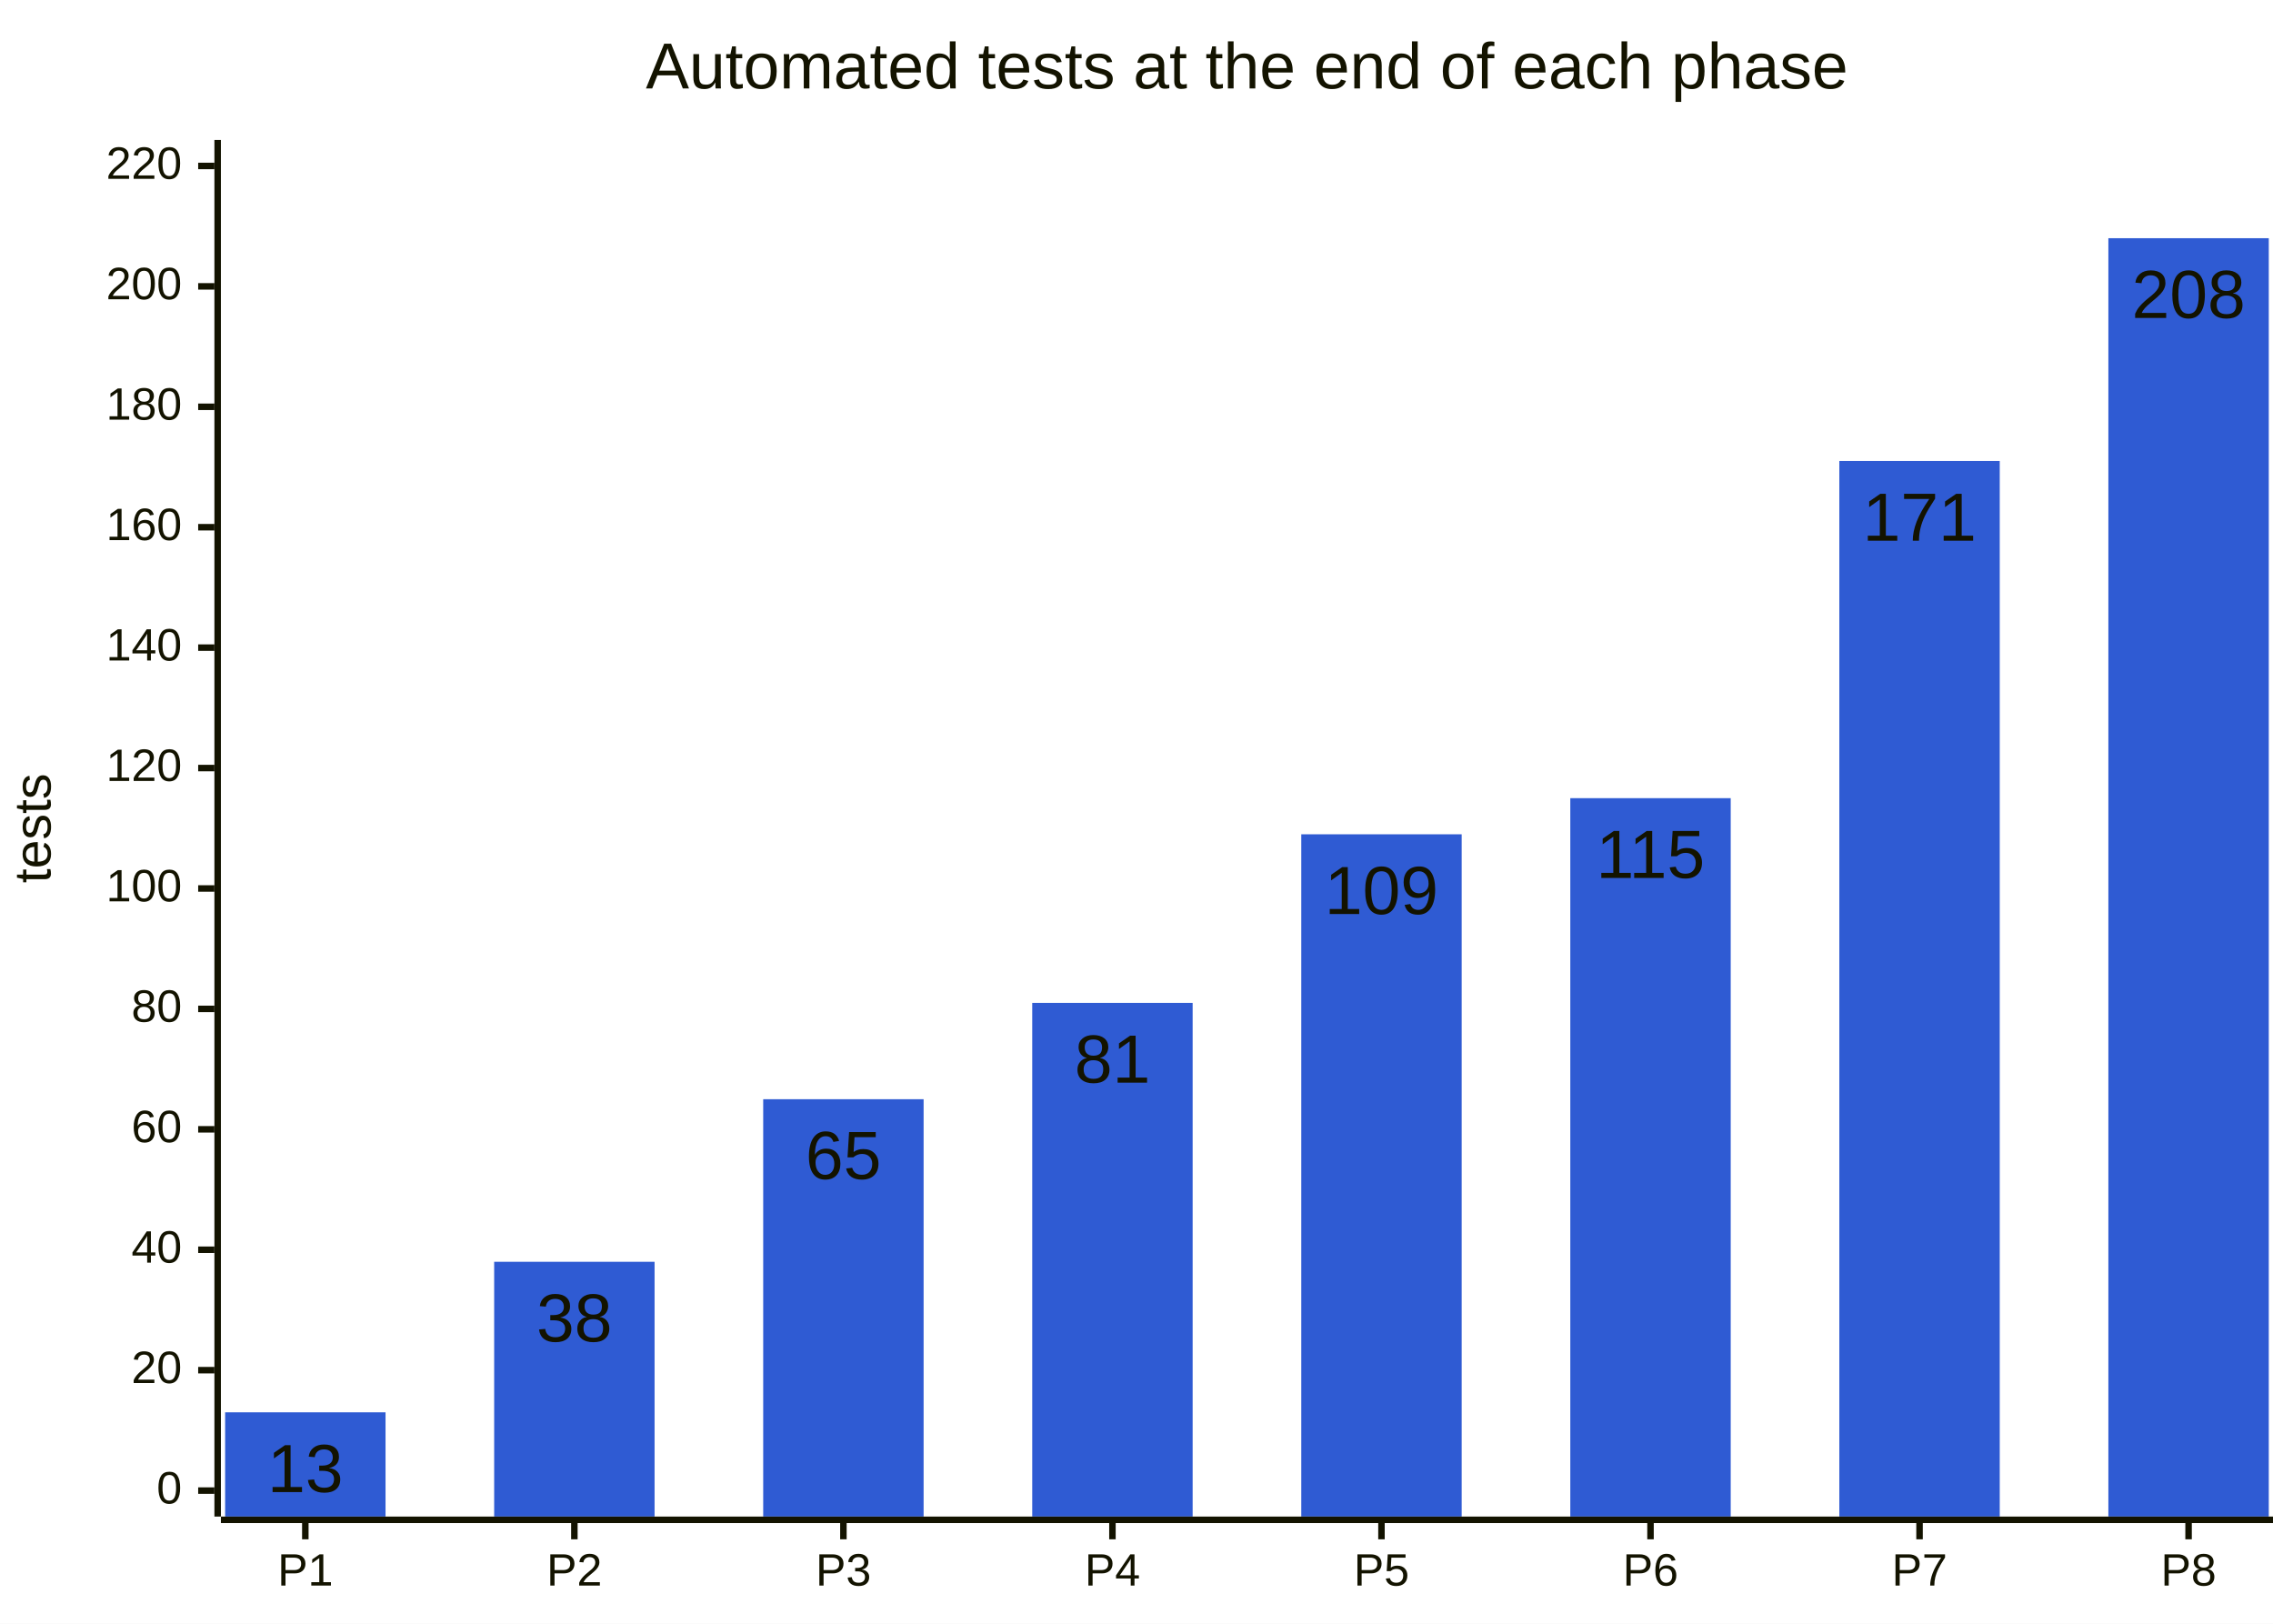
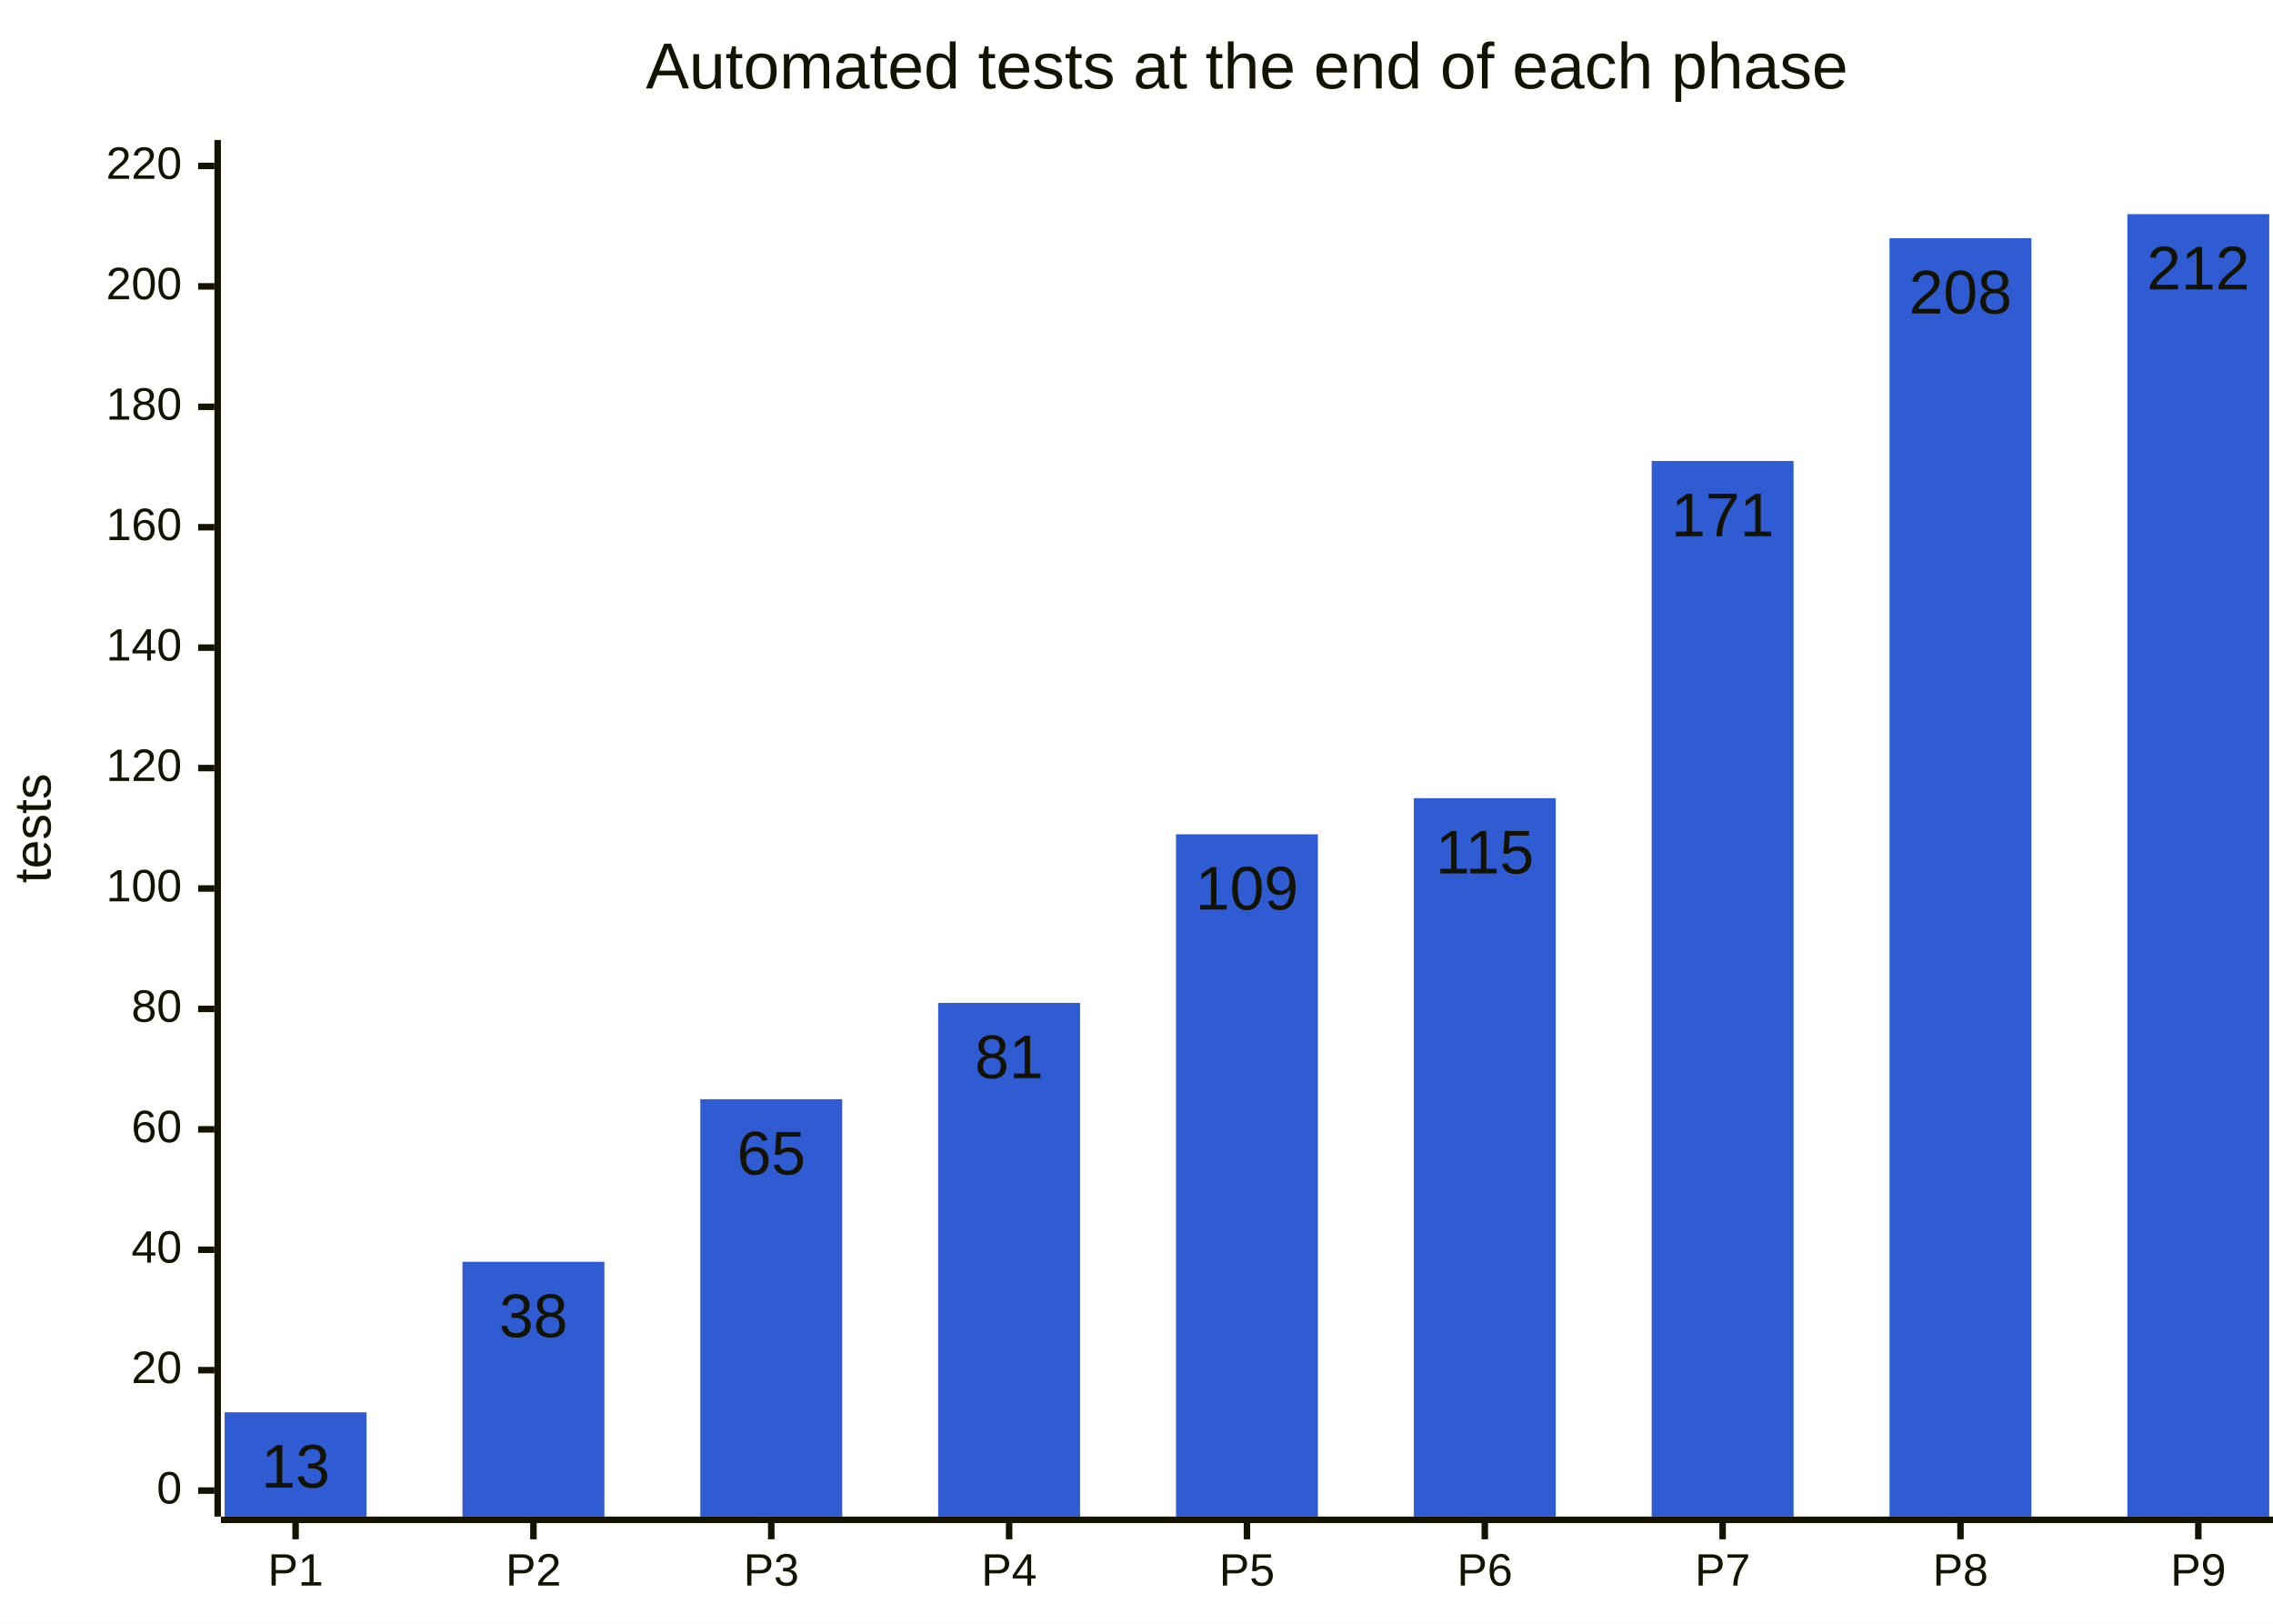
<svg xmlns="http://www.w3.org/2000/svg" id="my-svg" width="100%" style="max-width: 700px; background-color: white;" viewBox="0 0 700 500" role="graphics-document document" aria-roledescription="xychart">
  <style>#my-svg{font-family:"trebuchet ms",verdana,arial,sans-serif;font-size:16px;fill:#333;}@keyframes edge-animation-frame{from{stroke-dashoffset:0;}}@keyframes dash{to{stroke-dashoffset:0;}}#my-svg .edge-animation-slow{stroke-dasharray:9,5!important;stroke-dashoffset:900;animation:dash 50s linear infinite;stroke-linecap:round;}#my-svg .edge-animation-fast{stroke-dasharray:9,5!important;stroke-dashoffset:900;animation:dash 20s linear infinite;stroke-linecap:round;}#my-svg .error-icon{fill:#552222;}#my-svg .error-text{fill:#552222;stroke:#552222;}#my-svg .edge-thickness-normal{stroke-width:1px;}#my-svg .edge-thickness-thick{stroke-width:3.5px;}#my-svg .edge-pattern-solid{stroke-dasharray:0;}#my-svg .edge-thickness-invisible{stroke-width:0;fill:none;}#my-svg .edge-pattern-dashed{stroke-dasharray:3;}#my-svg .edge-pattern-dotted{stroke-dasharray:2;}#my-svg .marker{fill:#333333;stroke:#333333;}#my-svg .marker.cross{stroke:#333333;}#my-svg svg{font-family:"trebuchet ms",verdana,arial,sans-serif;font-size:16px;}#my-svg p{margin:0;}#my-svg .node .neo-node{stroke:#9370DB;}#my-svg [data-look="neo"].node rect,#my-svg [data-look="neo"].cluster rect,#my-svg [data-look="neo"].node polygon{stroke:#9370DB;filter:drop-shadow(1px 2px 2px rgba(185, 185, 185, 1));}#my-svg [data-look="neo"].swimlane.cluster rect{filter:none;}#my-svg [data-look="neo"].node path{stroke:#9370DB;stroke-width:1px;}#my-svg [data-look="neo"].node .outer-path{filter:drop-shadow(1px 2px 2px rgba(185, 185, 185, 1));}#my-svg [data-look="neo"].node .neo-line path{stroke:#9370DB;filter:none;}#my-svg [data-look="neo"].node circle{stroke:#9370DB;filter:drop-shadow(1px 2px 2px rgba(185, 185, 185, 1));}#my-svg [data-look="neo"].node circle .state-start{fill:#000000;}#my-svg [data-look="neo"].icon-shape .icon{fill:#9370DB;filter:drop-shadow(1px 2px 2px rgba(185, 185, 185, 1));}#my-svg [data-look="neo"].icon-shape .icon-neo path{stroke:#9370DB;filter:drop-shadow(1px 2px 2px rgba(185, 185, 185, 1));}#my-svg :root{--mermaid-font-family:"trebuchet ms",verdana,arial,sans-serif;}</style>
  <g />
  <g class="main">
    <rect width="700" height="500" class="background" fill="white" />
    <g class="chart-title">
      <text x="0" y="0" fill="#131300" font-size="20" dominant-baseline="middle" text-anchor="middle" transform="translate(384.0156, 21.55078) rotate(0)">Automated tests at the end of each phase</text>
    </g>
    <g class="plot">
      <g class="bar-plot-0">
-         <rect x="69.331" y="434.897" width="49.4" height="32.103" fill="#2f5bd3" stroke="#2f5bd3" stroke-width="0" />
-         <rect x="152.184" y="388.545" width="49.4" height="78.455" fill="#2f5bd3" stroke="#2f5bd3" stroke-width="0" />
-         <rect x="235.037" y="338.485" width="49.4" height="128.515" fill="#2f5bd3" stroke="#2f5bd3" stroke-width="0" />
-         <rect x="317.889" y="308.819" width="49.4" height="158.181" fill="#2f5bd3" stroke="#2f5bd3" stroke-width="0" />
-         <rect x="400.742" y="256.905" width="49.4" height="210.095" fill="#2f5bd3" stroke="#2f5bd3" stroke-width="0" />
-         <rect x="483.595" y="245.78" width="49.4" height="221.22" fill="#2f5bd3" stroke="#2f5bd3" stroke-width="0" />
-         <rect x="566.447" y="141.952" width="49.4" height="325.048" fill="#2f5bd3" stroke="#2f5bd3" stroke-width="0" />
-         <rect x="649.3" y="73.351" width="49.4" height="393.649" fill="#2f5bd3" stroke="#2f5bd3" stroke-width="0" />
-         <text x="94.031" y="444.897" text-anchor="middle" dominant-baseline="hanging" fill="#131300" font-size="21px">13</text>
-         <text x="176.884" y="398.545" text-anchor="middle" dominant-baseline="hanging" fill="#131300" font-size="21px">38</text>
-         <text x="259.737" y="348.485" text-anchor="middle" dominant-baseline="hanging" fill="#131300" font-size="21px">65</text>
-         <text x="342.589" y="318.819" text-anchor="middle" dominant-baseline="hanging" fill="#131300" font-size="21px">81</text>
-         <text x="425.442" y="266.905" text-anchor="middle" dominant-baseline="hanging" fill="#131300" font-size="21px">109</text>
-         <text x="508.295" y="255.78" text-anchor="middle" dominant-baseline="hanging" fill="#131300" font-size="21px">115</text>
-         <text x="591.147" y="151.952" text-anchor="middle" dominant-baseline="hanging" fill="#131300" font-size="21px">171</text>
-         <text x="674" y="83.351" text-anchor="middle" dominant-baseline="hanging" fill="#131300" font-size="21px">208</text>
+         <rect x="69.181" y="434.897" width="43.7" height="32.103" fill="#2f5bd3" stroke="#2f5bd3" stroke-width="0" />
+         <rect x="142.427" y="388.545" width="43.7" height="78.455" fill="#2f5bd3" stroke="#2f5bd3" stroke-width="0" />
+         <rect x="215.673" y="338.485" width="43.7" height="128.515" fill="#2f5bd3" stroke="#2f5bd3" stroke-width="0" />
+         <rect x="288.92" y="308.819" width="43.7" height="158.181" fill="#2f5bd3" stroke="#2f5bd3" stroke-width="0" />
+         <rect x="362.166" y="256.905" width="43.7" height="210.095" fill="#2f5bd3" stroke="#2f5bd3" stroke-width="0" />
+         <rect x="435.412" y="245.78" width="43.7" height="221.22" fill="#2f5bd3" stroke="#2f5bd3" stroke-width="0" />
+         <rect x="508.658" y="141.952" width="43.7" height="325.048" fill="#2f5bd3" stroke="#2f5bd3" stroke-width="0" />
+         <rect x="581.904" y="73.351" width="43.7" height="393.649" fill="#2f5bd3" stroke="#2f5bd3" stroke-width="0" />
+         <rect x="655.15" y="65.934" width="43.7" height="401.066" fill="#2f5bd3" stroke="#2f5bd3" stroke-width="0" />
+         <text x="91.031" y="444.897" text-anchor="middle" dominant-baseline="hanging" fill="#131300" font-size="19px">13</text>
+         <text x="164.277" y="398.545" text-anchor="middle" dominant-baseline="hanging" fill="#131300" font-size="19px">38</text>
+         <text x="237.523" y="348.485" text-anchor="middle" dominant-baseline="hanging" fill="#131300" font-size="19px">65</text>
+         <text x="310.77" y="318.819" text-anchor="middle" dominant-baseline="hanging" fill="#131300" font-size="19px">81</text>
+         <text x="384.016" y="266.905" text-anchor="middle" dominant-baseline="hanging" fill="#131300" font-size="19px">109</text>
+         <text x="457.262" y="255.78" text-anchor="middle" dominant-baseline="hanging" fill="#131300" font-size="19px">115</text>
+         <text x="530.508" y="151.952" text-anchor="middle" dominant-baseline="hanging" fill="#131300" font-size="19px">171</text>
+         <text x="603.754" y="83.351" text-anchor="middle" dominant-baseline="hanging" fill="#131300" font-size="19px">208</text>
+         <text x="677" y="75.934" text-anchor="middle" dominant-baseline="hanging" fill="#131300" font-size="19px">212</text>
      </g>
    </g>
    <g class="bottom-axis">
      <g class="axis-line">
        <path d="M 68.031,468 L 700,468" fill="none" stroke="#131300" stroke-width="2" />
      </g>
      <g class="label">
-         <text x="0" y="0" fill="#131300" font-size="14" dominant-baseline="text-before-edge" text-anchor="middle" transform="translate(94.03125, 479) rotate(0)">P1</text>
-         <text x="0" y="0" fill="#131300" font-size="14" dominant-baseline="text-before-edge" text-anchor="middle" transform="translate(176.8839, 479) rotate(0)">P2</text>
-         <text x="0" y="0" fill="#131300" font-size="14" dominant-baseline="text-before-edge" text-anchor="middle" transform="translate(259.7366, 479) rotate(0)">P3</text>
-         <text x="0" y="0" fill="#131300" font-size="14" dominant-baseline="text-before-edge" text-anchor="middle" transform="translate(342.5893, 479) rotate(0)">P4</text>
-         <text x="0" y="0" fill="#131300" font-size="14" dominant-baseline="text-before-edge" text-anchor="middle" transform="translate(425.442, 479) rotate(0)">P5</text>
-         <text x="0" y="0" fill="#131300" font-size="14" dominant-baseline="text-before-edge" text-anchor="middle" transform="translate(508.2946, 479) rotate(0)">P6</text>
-         <text x="0" y="0" fill="#131300" font-size="14" dominant-baseline="text-before-edge" text-anchor="middle" transform="translate(591.1473, 479) rotate(0)">P7</text>
-         <text x="0" y="0" fill="#131300" font-size="14" dominant-baseline="text-before-edge" text-anchor="middle" transform="translate(674, 479) rotate(0)">P8</text>
+         <text x="0" y="0" fill="#131300" font-size="14" dominant-baseline="text-before-edge" text-anchor="middle" transform="translate(91.03125, 479) rotate(0)">P1</text>
+         <text x="0" y="0" fill="#131300" font-size="14" dominant-baseline="text-before-edge" text-anchor="middle" transform="translate(164.2773, 479) rotate(0)">P2</text>
+         <text x="0" y="0" fill="#131300" font-size="14" dominant-baseline="text-before-edge" text-anchor="middle" transform="translate(237.5234, 479) rotate(0)">P3</text>
+         <text x="0" y="0" fill="#131300" font-size="14" dominant-baseline="text-before-edge" text-anchor="middle" transform="translate(310.7695, 479) rotate(0)">P4</text>
+         <text x="0" y="0" fill="#131300" font-size="14" dominant-baseline="text-before-edge" text-anchor="middle" transform="translate(384.0156, 479) rotate(0)">P5</text>
+         <text x="0" y="0" fill="#131300" font-size="14" dominant-baseline="text-before-edge" text-anchor="middle" transform="translate(457.2617, 479) rotate(0)">P6</text>
+         <text x="0" y="0" fill="#131300" font-size="14" dominant-baseline="text-before-edge" text-anchor="middle" transform="translate(530.5078, 479) rotate(0)">P7</text>
+         <text x="0" y="0" fill="#131300" font-size="14" dominant-baseline="text-before-edge" text-anchor="middle" transform="translate(603.7539, 479) rotate(0)">P8</text>
+         <text x="0" y="0" fill="#131300" font-size="14" dominant-baseline="text-before-edge" text-anchor="middle" transform="translate(677, 479) rotate(0)">P9</text>
      </g>
      <g class="ticks">
-         <path d="M 94.031,469 L 94.031,474" fill="none" stroke="#131300" stroke-width="2" />
-         <path d="M 176.884,469 L 176.884,474" fill="none" stroke="#131300" stroke-width="2" />
-         <path d="M 259.737,469 L 259.737,474" fill="none" stroke="#131300" stroke-width="2" />
-         <path d="M 342.589,469 L 342.589,474" fill="none" stroke="#131300" stroke-width="2" />
-         <path d="M 425.442,469 L 425.442,474" fill="none" stroke="#131300" stroke-width="2" />
-         <path d="M 508.295,469 L 508.295,474" fill="none" stroke="#131300" stroke-width="2" />
-         <path d="M 591.147,469 L 591.147,474" fill="none" stroke="#131300" stroke-width="2" />
-         <path d="M 674,469 L 674,474" fill="none" stroke="#131300" stroke-width="2" />
+         <path d="M 91.031,469 L 91.031,474" fill="none" stroke="#131300" stroke-width="2" />
+         <path d="M 164.277,469 L 164.277,474" fill="none" stroke="#131300" stroke-width="2" />
+         <path d="M 237.523,469 L 237.523,474" fill="none" stroke="#131300" stroke-width="2" />
+         <path d="M 310.77,469 L 310.77,474" fill="none" stroke="#131300" stroke-width="2" />
+         <path d="M 384.016,469 L 384.016,474" fill="none" stroke="#131300" stroke-width="2" />
+         <path d="M 457.262,469 L 457.262,474" fill="none" stroke="#131300" stroke-width="2" />
+         <path d="M 530.508,469 L 530.508,474" fill="none" stroke="#131300" stroke-width="2" />
+         <path d="M 603.754,469 L 603.754,474" fill="none" stroke="#131300" stroke-width="2" />
+         <path d="M 677,469 L 677,474" fill="none" stroke="#131300" stroke-width="2" />
      </g>
    </g>
    <g class="left-axis">
      <g class="axisl-line">
        <path d="M 67.031,43.102 L 67.031,467" fill="none" stroke="#131300" stroke-width="2" />
      </g>
      <g class="label">
        <text x="0" y="0" fill="#131300" font-size="14" dominant-baseline="middle" text-anchor="end" transform="translate(56.03125, 51.10156) rotate(0)">220</text>
        <text x="0" y="0" fill="#131300" font-size="14" dominant-baseline="middle" text-anchor="end" transform="translate(56.03125, 88.18324) rotate(0)">200</text>
        <text x="0" y="0" fill="#131300" font-size="14" dominant-baseline="middle" text-anchor="end" transform="translate(56.03125, 125.2649) rotate(0)">180</text>
        <text x="0" y="0" fill="#131300" font-size="14" dominant-baseline="middle" text-anchor="end" transform="translate(56.03125, 162.3466) rotate(0)">160</text>
        <text x="0" y="0" fill="#131300" font-size="14" dominant-baseline="middle" text-anchor="end" transform="translate(56.03125, 199.4283) rotate(0)">140</text>
        <text x="0" y="0" fill="#131300" font-size="14" dominant-baseline="middle" text-anchor="end" transform="translate(56.03125, 236.5099) rotate(0)">120</text>
        <text x="0" y="0" fill="#131300" font-size="14" dominant-baseline="middle" text-anchor="end" transform="translate(56.03125, 273.5916) rotate(0)">100</text>
        <text x="0" y="0" fill="#131300" font-size="14" dominant-baseline="middle" text-anchor="end" transform="translate(56.03125, 310.6733) rotate(0)">80</text>
        <text x="0" y="0" fill="#131300" font-size="14" dominant-baseline="middle" text-anchor="end" transform="translate(56.03125, 347.755) rotate(0)">60</text>
        <text x="0" y="0" fill="#131300" font-size="14" dominant-baseline="middle" text-anchor="end" transform="translate(56.03125, 384.8366) rotate(0)">40</text>
        <text x="0" y="0" fill="#131300" font-size="14" dominant-baseline="middle" text-anchor="end" transform="translate(56.03125, 421.9183) rotate(0)">20</text>
        <text x="0" y="0" fill="#131300" font-size="14" dominant-baseline="middle" text-anchor="end" transform="translate(56.03125, 459) rotate(0)">0</text>
      </g>
      <g class="ticks">
        <path d="M 66.031,51.102 L 61.031,51.102" fill="none" stroke="#131300" stroke-width="2" />
        <path d="M 66.031,88.183 L 61.031,88.183" fill="none" stroke="#131300" stroke-width="2" />
        <path d="M 66.031,125.265 L 61.031,125.265" fill="none" stroke="#131300" stroke-width="2" />
        <path d="M 66.031,162.347 L 61.031,162.347" fill="none" stroke="#131300" stroke-width="2" />
        <path d="M 66.031,199.428 L 61.031,199.428" fill="none" stroke="#131300" stroke-width="2" />
        <path d="M 66.031,236.51 L 61.031,236.51" fill="none" stroke="#131300" stroke-width="2" />
        <path d="M 66.031,273.592 L 61.031,273.592" fill="none" stroke="#131300" stroke-width="2" />
        <path d="M 66.031,310.673 L 61.031,310.673" fill="none" stroke="#131300" stroke-width="2" />
        <path d="M 66.031,347.755 L 61.031,347.755" fill="none" stroke="#131300" stroke-width="2" />
        <path d="M 66.031,384.837 L 61.031,384.837" fill="none" stroke="#131300" stroke-width="2" />
        <path d="M 66.031,421.918 L 61.031,421.918" fill="none" stroke="#131300" stroke-width="2" />
        <path d="M 66.031,459 L 61.031,459" fill="none" stroke="#131300" stroke-width="2" />
      </g>
      <g class="title">
        <text x="0" y="0" fill="#131300" font-size="16" dominant-baseline="text-before-edge" text-anchor="middle" transform="translate(5, 255.0508) rotate(270)">tests</text>
      </g>
    </g>
  </g>
  <g class="mermaid-tmp-group" />
</svg>
